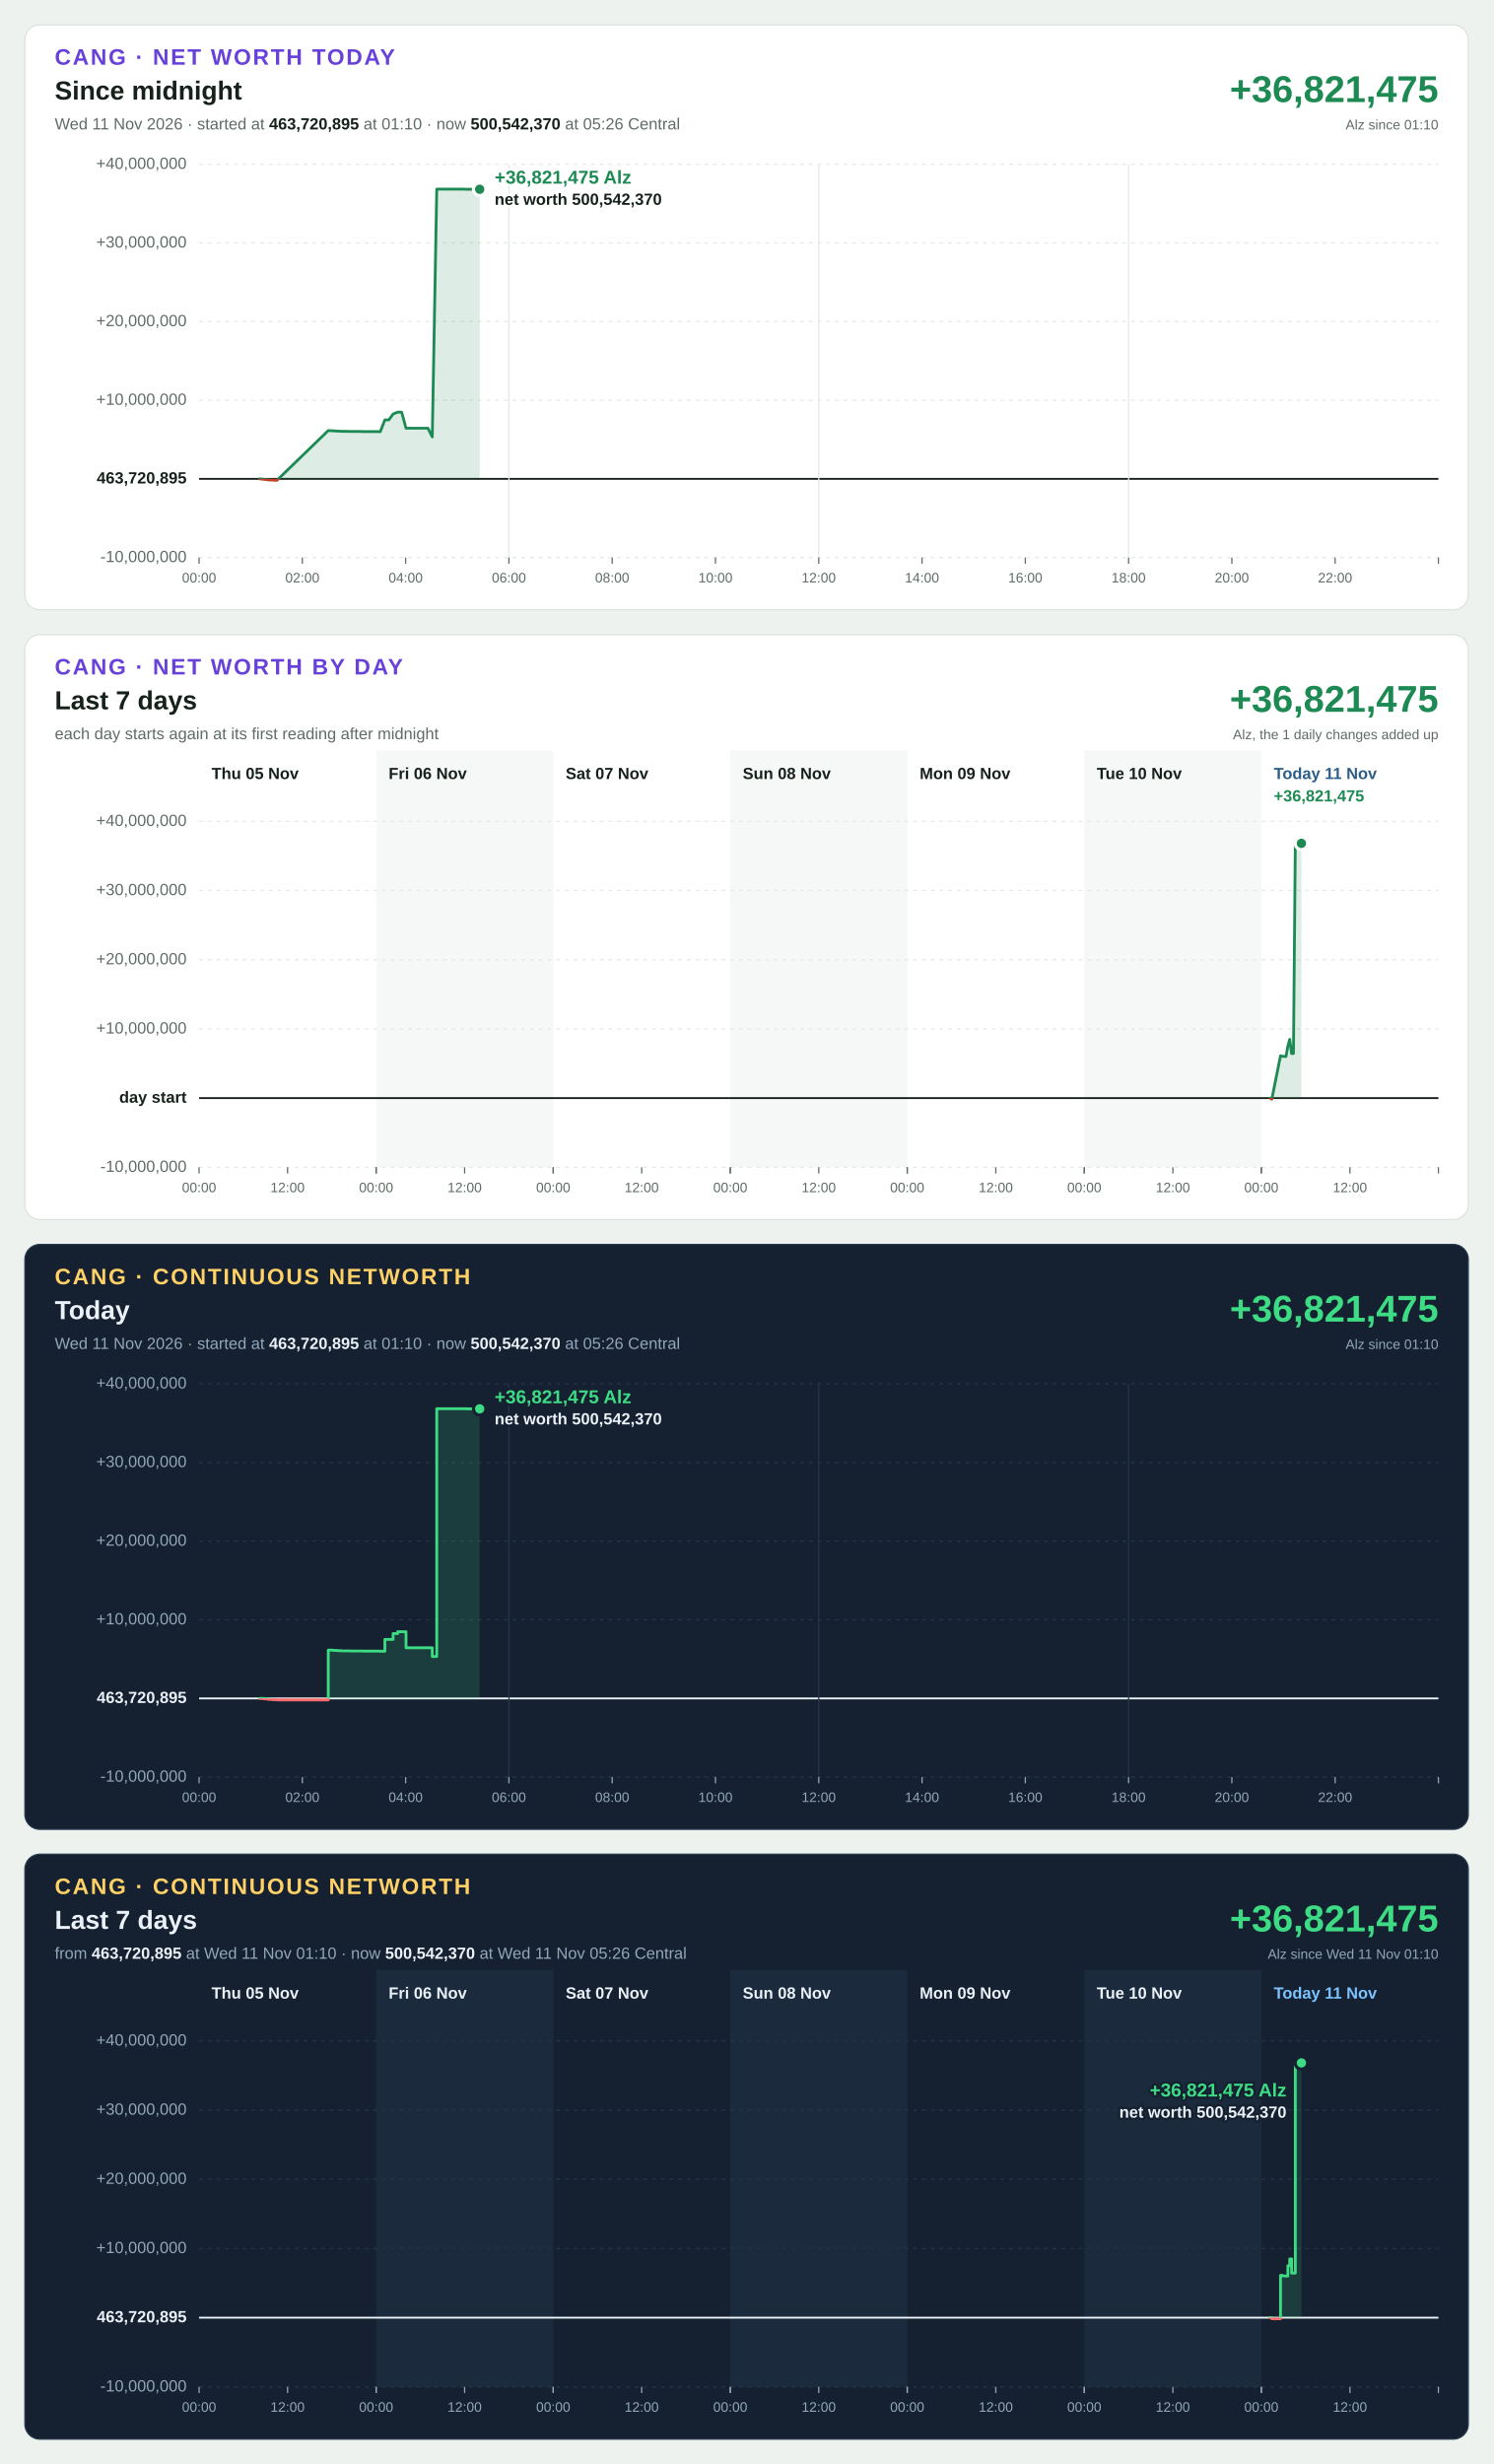
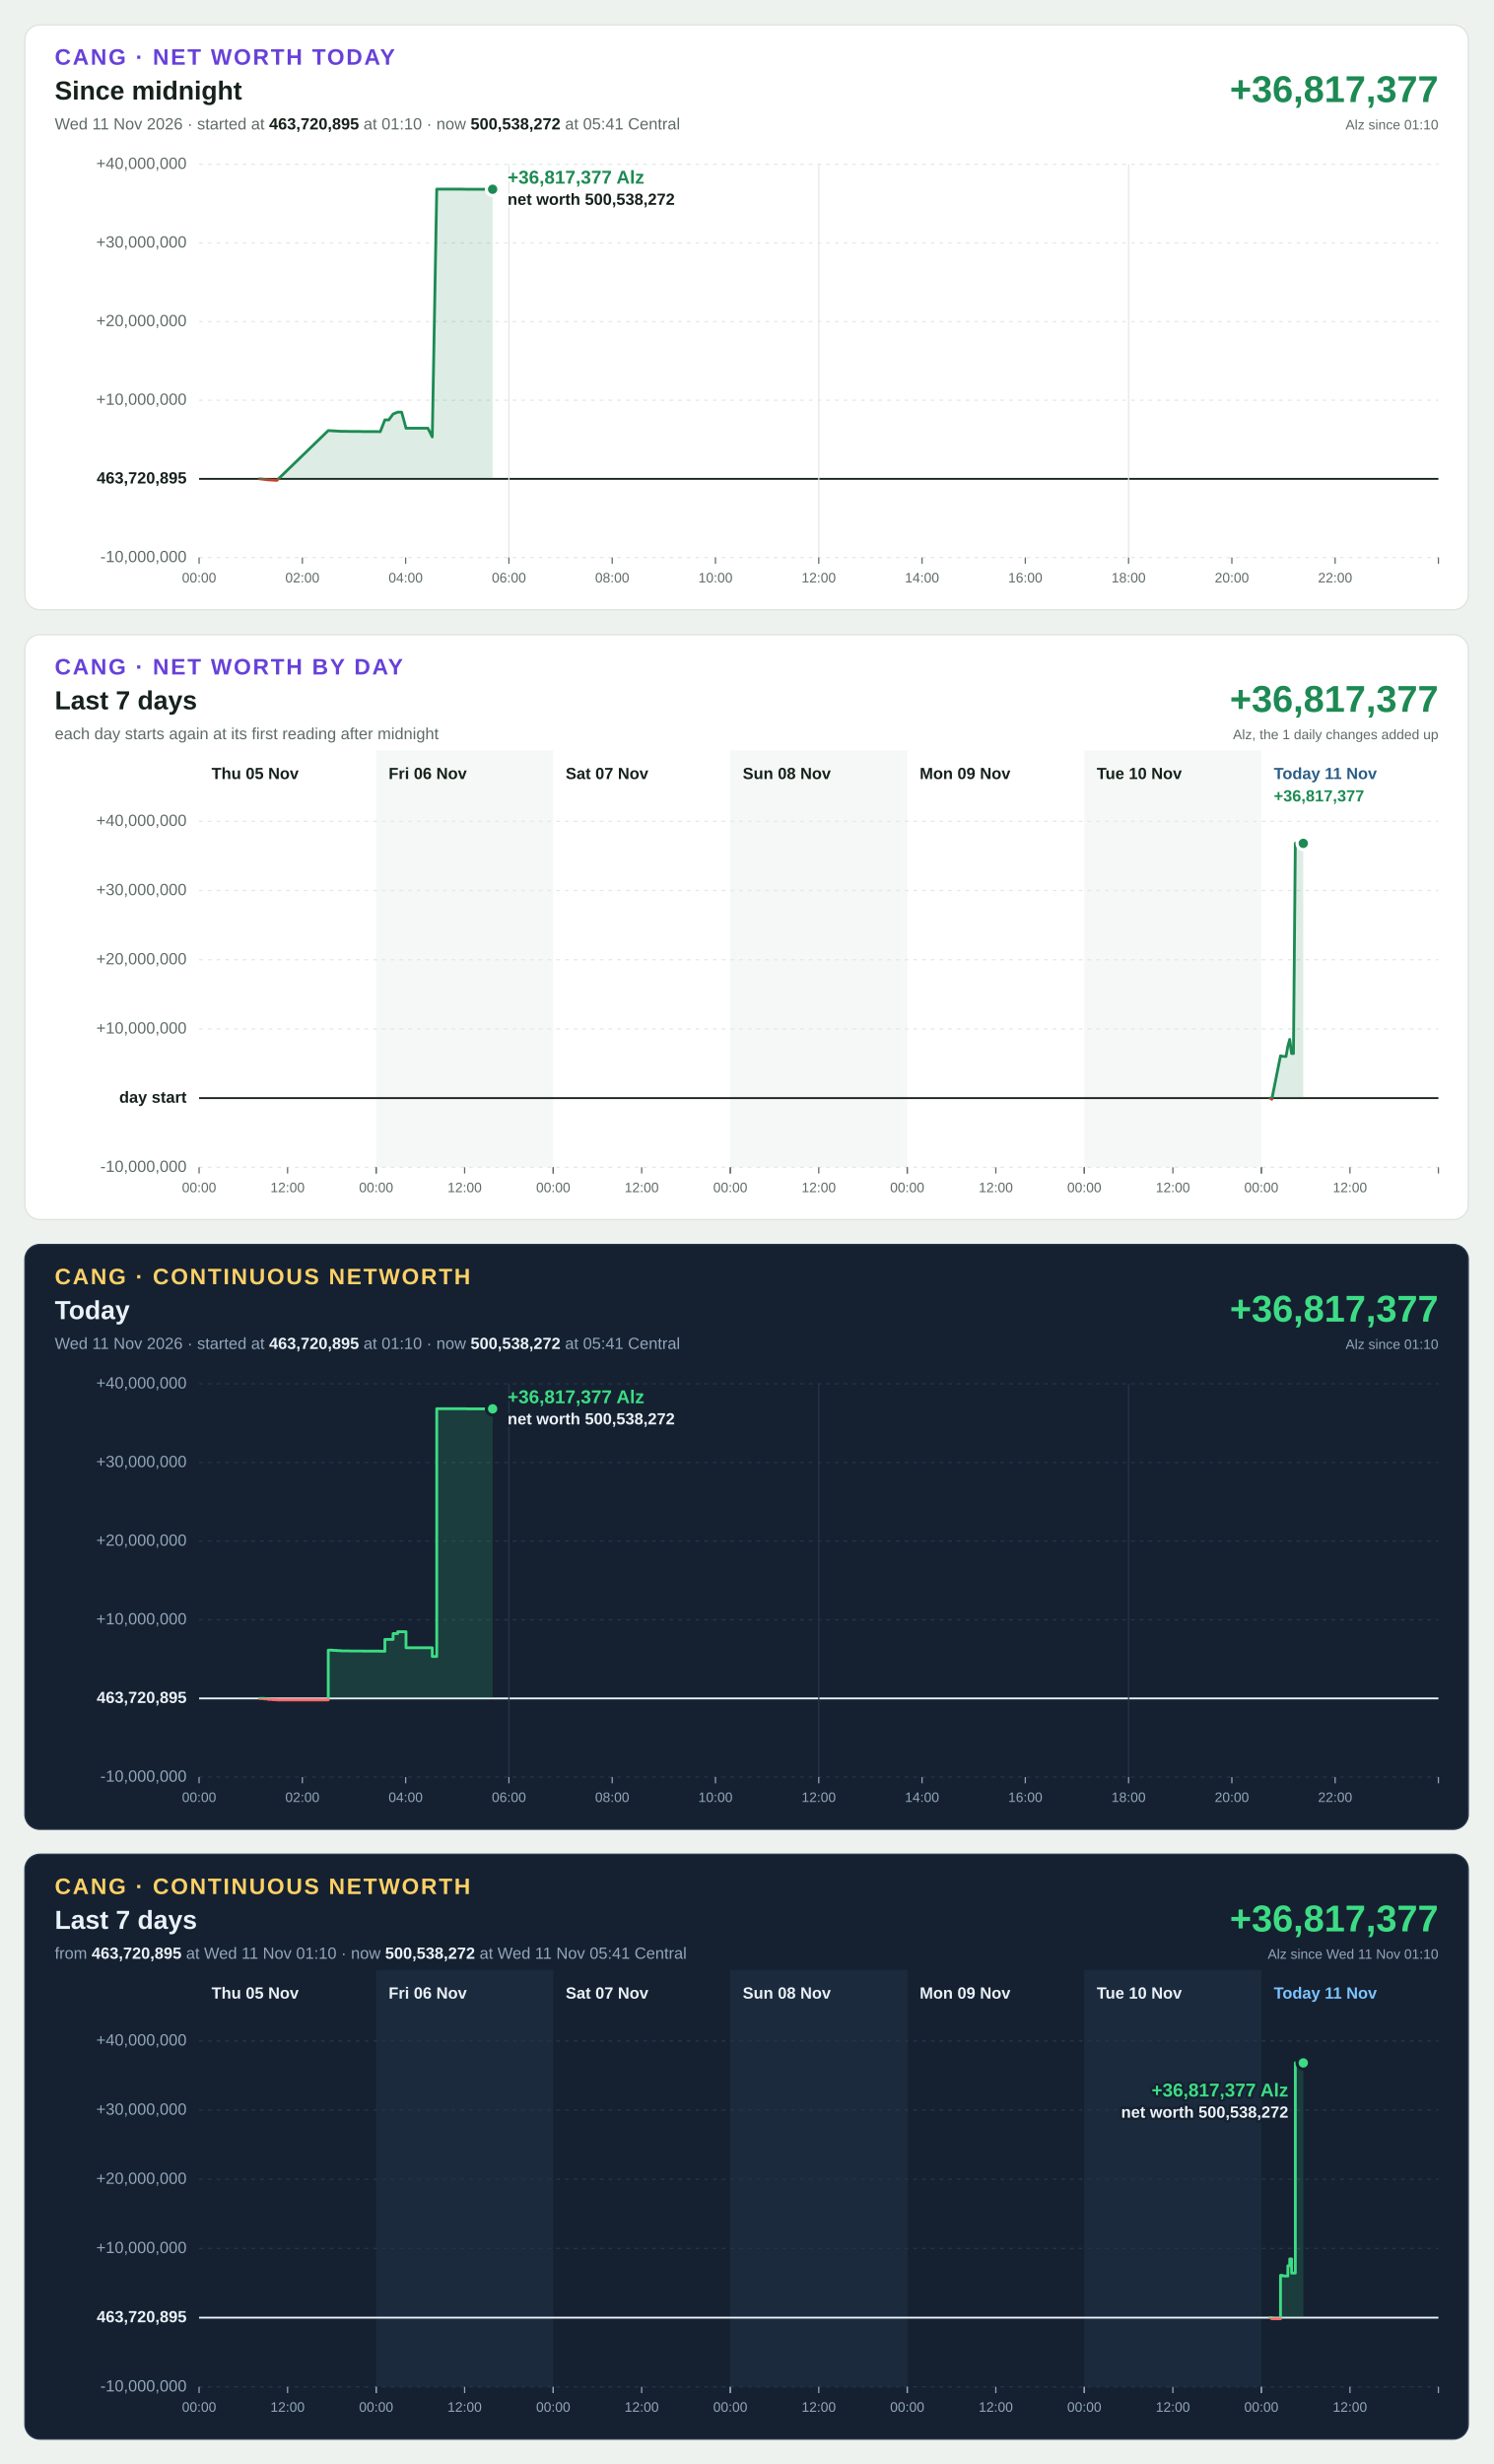
<svg xmlns="http://www.w3.org/2000/svg" width="1200" height="1980" viewBox="0 0 1200 1980" font-family="Segoe UI, Helvetica Neue, Arial, sans-serif" font-size="13" style="font-variant-numeric: tabular-nums">
  <rect width="1200" height="1980" fill="#eef2ef" />
  <g transform="translate(20,20)">
    <rect width="1160" height="470" rx="12" fill="#ffffff" stroke="#dbe3de" />
    <text x="24" y="32" font-size="18" font-weight="700" letter-spacing="1.4" fill="#6741d9">CANG · NET WORTH TODAY</text>
    <text x="24" y="60" font-size="21" font-weight="700" fill="#16211b">Since midnight</text>
-     <text x="24" y="84" fill="#5f6b65">Wed 11 Nov 2026 · started at <tspan font-weight="700" fill="#16211b">463,720,895</tspan> at 01:10 · now <tspan font-weight="700" fill="#16211b">500,542,370</tspan> at 05:26 Central</text>
-     <text x="1136" y="62" font-size="30" font-weight="700" text-anchor="end" fill="#1d8a53">+36,821,475</text>
+     <text x="24" y="84" fill="#5f6b65">Wed 11 Nov 2026 · started at <tspan font-weight="700" fill="#16211b">463,720,895</tspan> at 01:10 · now <tspan font-weight="700" fill="#16211b">500,538,272</tspan> at 05:41 Central</text>
+     <text x="1136" y="62" font-size="30" font-weight="700" text-anchor="end" fill="#1d8a53">+36,817,377</text>
    <text x="1136" y="84" font-size="11" text-anchor="end" fill="#5f6b65">Alz since 01:10</text>
    <line x1="140" x2="1136" y1="428.0" y2="428.0" stroke="#e3e9e5" stroke-width="1" stroke-dasharray="3 4" />
    <text x="130" y="428.0" text-anchor="end" dominant-baseline="middle" font-weight="400" fill="#5f6b65">-10,000,000</text>
    <line x1="140" x2="1136" y1="364.8" y2="364.8" stroke="#16211b" stroke-width="1.5" />
    <text x="130" y="364.8" text-anchor="end" dominant-baseline="middle" font-weight="700" fill="#16211b">463,720,895</text>
    <line x1="140" x2="1136" y1="301.6" y2="301.6" stroke="#e3e9e5" stroke-width="1" stroke-dasharray="3 4" />
    <text x="130" y="301.6" text-anchor="end" dominant-baseline="middle" font-weight="400" fill="#5f6b65">+10,000,000</text>
    <line x1="140" x2="1136" y1="238.4" y2="238.4" stroke="#e3e9e5" stroke-width="1" stroke-dasharray="3 4" />
    <text x="130" y="238.4" text-anchor="end" dominant-baseline="middle" font-weight="400" fill="#5f6b65">+20,000,000</text>
    <line x1="140" x2="1136" y1="175.2" y2="175.2" stroke="#e3e9e5" stroke-width="1" stroke-dasharray="3 4" />
    <text x="130" y="175.2" text-anchor="end" dominant-baseline="middle" font-weight="400" fill="#5f6b65">+30,000,000</text>
    <line x1="140" x2="1136" y1="112.0" y2="112.0" stroke="#e3e9e5" stroke-width="1" stroke-dasharray="3 4" />
    <text x="130" y="112.0" text-anchor="end" dominant-baseline="middle" font-weight="400" fill="#5f6b65">+40,000,000</text>
    <line x1="140.0" x2="140.0" y1="428" y2="433" stroke="#5f6b65" stroke-width="1" />
    <text x="140.0" y="448" font-size="11" text-anchor="middle" fill="#5f6b65">00:00</text>
    <line x1="223.0" x2="223.0" y1="428" y2="433" stroke="#5f6b65" stroke-width="1" />
    <text x="223.0" y="448" font-size="11" text-anchor="middle" fill="#5f6b65">02:00</text>
    <line x1="306.0" x2="306.0" y1="428" y2="433" stroke="#5f6b65" stroke-width="1" />
    <text x="306.0" y="448" font-size="11" text-anchor="middle" fill="#5f6b65">04:00</text>
    <line x1="389.0" x2="389.0" y1="112" y2="428" stroke="#e3e9e5" stroke-width="1" />
    <line x1="389.0" x2="389.0" y1="428" y2="433" stroke="#5f6b65" stroke-width="1" />
    <text x="389.0" y="448" font-size="11" text-anchor="middle" fill="#5f6b65">06:00</text>
    <line x1="472.0" x2="472.0" y1="428" y2="433" stroke="#5f6b65" stroke-width="1" />
    <text x="472.0" y="448" font-size="11" text-anchor="middle" fill="#5f6b65">08:00</text>
    <line x1="555.0" x2="555.0" y1="428" y2="433" stroke="#5f6b65" stroke-width="1" />
    <text x="555.0" y="448" font-size="11" text-anchor="middle" fill="#5f6b65">10:00</text>
    <line x1="638.0" x2="638.0" y1="112" y2="428" stroke="#e3e9e5" stroke-width="1" />
    <line x1="638.0" x2="638.0" y1="428" y2="433" stroke="#5f6b65" stroke-width="1" />
    <text x="638.0" y="448" font-size="11" text-anchor="middle" fill="#5f6b65">12:00</text>
    <line x1="721.0" x2="721.0" y1="428" y2="433" stroke="#5f6b65" stroke-width="1" />
    <text x="721.0" y="448" font-size="11" text-anchor="middle" fill="#5f6b65">14:00</text>
    <line x1="804.0" x2="804.0" y1="428" y2="433" stroke="#5f6b65" stroke-width="1" />
    <text x="804.0" y="448" font-size="11" text-anchor="middle" fill="#5f6b65">16:00</text>
    <line x1="887.0" x2="887.0" y1="112" y2="428" stroke="#e3e9e5" stroke-width="1" />
    <line x1="887.0" x2="887.0" y1="428" y2="433" stroke="#5f6b65" stroke-width="1" />
    <text x="887.0" y="448" font-size="11" text-anchor="middle" fill="#5f6b65">18:00</text>
    <line x1="970.0" x2="970.0" y1="428" y2="433" stroke="#5f6b65" stroke-width="1" />
    <text x="970.0" y="448" font-size="11" text-anchor="middle" fill="#5f6b65">20:00</text>
    <line x1="1053.0" x2="1053.0" y1="428" y2="433" stroke="#5f6b65" stroke-width="1" />
    <text x="1053.0" y="448" font-size="11" text-anchor="middle" fill="#5f6b65">22:00</text>
    <line x1="1136.0" x2="1136.0" y1="428" y2="433" stroke="#5f6b65" stroke-width="1" />
    <defs>
-       <path id="shape-today" d="M188.6 364.8L188.6 364.8L192.3 365.2L195.5 365.6L199.0 365.8L202.5 366.0L243.8 326.0L247.5 326.2L250.7 326.4L254.1 326.6L257.8 326.6L261.3 326.7L264.8 326.7L268.5 326.7L271.6 326.8L275.1 326.8L278.8 326.8L282.0 326.8L285.6 326.9L289.3 317.4L292.5 317.4L295.9 312.7L299.6 311.2L302.8 311.2L306.3 324.1L310.0 324.1L313.3 324.1L316.7 324.1L320.4 324.1L323.9 324.1L327.4 331.1L331.0 132.0L334.3 132.0L337.8 132.0L341.5 132.0L344.7 132.0L348.2 132.0L351.9 132.0L355.1 132.1L358.6 132.1L362.3 132.1L365.5 132.1L365.5 364.8Z" />
-       <path id="line-today" d="M188.6 364.8L192.3 365.2L195.5 365.6L199.0 365.8L202.5 366.0L243.8 326.0L247.5 326.2L250.7 326.4L254.1 326.6L257.8 326.6L261.3 326.7L264.8 326.7L268.5 326.7L271.6 326.8L275.1 326.8L278.8 326.8L282.0 326.8L285.6 326.9L289.3 317.4L292.5 317.4L295.9 312.7L299.6 311.2L302.8 311.2L306.3 324.1L310.0 324.1L313.3 324.1L316.7 324.1L320.4 324.1L323.9 324.1L327.4 331.1L331.0 132.0L334.3 132.0L337.8 132.0L341.5 132.0L344.7 132.0L348.2 132.0L351.9 132.0L355.1 132.1L358.6 132.1L362.3 132.1L365.5 132.1" />
+       <path id="shape-today" d="M188.6 364.8L188.6 364.8L192.3 365.2L195.5 365.6L199.0 365.8L202.5 366.0L243.8 326.0L247.5 326.2L250.7 326.4L254.1 326.6L257.8 326.6L261.3 326.7L264.8 326.7L268.5 326.7L271.6 326.8L275.1 326.8L278.8 326.8L282.0 326.8L285.6 326.9L289.3 317.4L292.5 317.4L295.9 312.7L299.6 311.2L302.8 311.2L306.3 324.1L310.0 324.1L313.3 324.1L316.7 324.1L320.4 324.1L323.9 324.1L327.4 331.1L331.0 132.0L334.3 132.0L337.8 132.0L341.5 132.0L344.7 132.0L348.2 132.0L351.9 132.0L355.1 132.1L358.6 132.1L362.3 132.1L365.5 132.1L369.0 132.1L372.7 132.1L375.9 132.1L375.9 364.8Z" />
+       <path id="line-today" d="M188.6 364.8L192.3 365.2L195.5 365.6L199.0 365.8L202.5 366.0L243.8 326.0L247.5 326.2L250.7 326.4L254.1 326.6L257.8 326.6L261.3 326.7L264.8 326.7L268.5 326.7L271.6 326.8L275.1 326.8L278.8 326.8L282.0 326.8L285.6 326.9L289.3 317.4L292.5 317.4L295.9 312.7L299.6 311.2L302.8 311.2L306.3 324.1L310.0 324.1L313.3 324.1L316.7 324.1L320.4 324.1L323.9 324.1L327.4 331.1L331.0 132.0L334.3 132.0L337.8 132.0L341.5 132.0L344.7 132.0L348.2 132.0L351.9 132.0L355.1 132.1L358.6 132.1L362.3 132.1L365.5 132.1L369.0 132.1L372.7 132.1L375.9 132.1" />
      <clipPath id="up-today">
        <rect x="140" y="112" width="996" height="252.8" />
      </clipPath>
      <clipPath id="down-today">
        <rect x="140" y="364.8" width="996" height="63.2" />
      </clipPath>
    </defs>
    <use href="#shape-today" fill="#1d8a53" fill-opacity="0.15" clip-path="url(#up-today)" />
    <use href="#line-today" fill="none" stroke="#1d8a53" stroke-width="2.25" stroke-linejoin="round" stroke-linecap="round" clip-path="url(#up-today)" />
    <use href="#shape-today" fill="#c4402b" fill-opacity="0.15" clip-path="url(#down-today)" />
    <use href="#line-today" fill="none" stroke="#c4402b" stroke-width="2.25" stroke-linejoin="round" stroke-linecap="round" clip-path="url(#down-today)" />
-     <circle cx="365.5" cy="132.1" r="5" fill="#1d8a53" stroke="#ffffff" stroke-width="2.5" />
-     <text x="377.5" y="127.6" text-anchor="start" font-size="15" font-weight="700" fill="#1d8a53" stroke="#ffffff" stroke-width="4" stroke-linejoin="round" paint-order="stroke">+36,821,475 Alz</text>
-     <text x="377.5" y="144.6" text-anchor="start" font-size="13" font-weight="600" fill="#16211b" stroke="#ffffff" stroke-width="4" stroke-linejoin="round" paint-order="stroke">net worth 500,542,370</text>
+     <circle cx="375.9" cy="132.1" r="5" fill="#1d8a53" stroke="#ffffff" stroke-width="2.5" />
+     <text x="387.9" y="127.6" text-anchor="start" font-size="15" font-weight="700" fill="#1d8a53" stroke="#ffffff" stroke-width="4" stroke-linejoin="round" paint-order="stroke">+36,817,377 Alz</text>
+     <text x="387.9" y="144.6" text-anchor="start" font-size="13" font-weight="600" fill="#16211b" stroke="#ffffff" stroke-width="4" stroke-linejoin="round" paint-order="stroke">net worth 500,538,272</text>
  </g>
  <g transform="translate(20,510)">
    <rect width="1160" height="470" rx="12" fill="#ffffff" stroke="#dbe3de" />
    <text x="24" y="32" font-size="18" font-weight="700" letter-spacing="1.4" fill="#6741d9">CANG · NET WORTH BY DAY</text>
    <text x="24" y="60" font-size="21" font-weight="700" fill="#16211b">Last 7 days</text>
    <text x="24" y="84" fill="#5f6b65">each day starts again at its first reading after midnight</text>
-     <text x="1136" y="62" font-size="30" font-weight="700" text-anchor="end" fill="#1d8a53">+36,821,475</text>
+     <text x="1136" y="62" font-size="30" font-weight="700" text-anchor="end" fill="#1d8a53">+36,817,377</text>
    <text x="1136" y="84" font-size="11" text-anchor="end" fill="#5f6b65">Alz, the 1 daily changes added up</text>
    <rect x="282.3" y="93" width="142.3" height="335" fill="#f5f8f6" />
    <rect x="566.9" y="93" width="142.3" height="335" fill="#f5f8f6" />
    <rect x="851.4" y="93" width="142.3" height="335" fill="#f5f8f6" />
    <line x1="140" x2="1136" y1="428.0" y2="428.0" stroke="#e3e9e5" stroke-width="1" stroke-dasharray="3 4" />
    <text x="130" y="428.0" text-anchor="end" dominant-baseline="middle" font-weight="400" fill="#5f6b65">-10,000,000</text>
    <line x1="140" x2="1136" y1="372.4" y2="372.4" stroke="#16211b" stroke-width="1.5" />
    <text x="130" y="372.4" text-anchor="end" dominant-baseline="middle" font-weight="700" fill="#16211b">day start</text>
    <line x1="140" x2="1136" y1="316.8" y2="316.8" stroke="#e3e9e5" stroke-width="1" stroke-dasharray="3 4" />
    <text x="130" y="316.8" text-anchor="end" dominant-baseline="middle" font-weight="400" fill="#5f6b65">+10,000,000</text>
    <line x1="140" x2="1136" y1="261.2" y2="261.2" stroke="#e3e9e5" stroke-width="1" stroke-dasharray="3 4" />
    <text x="130" y="261.2" text-anchor="end" dominant-baseline="middle" font-weight="400" fill="#5f6b65">+20,000,000</text>
    <line x1="140" x2="1136" y1="205.6" y2="205.6" stroke="#e3e9e5" stroke-width="1" stroke-dasharray="3 4" />
    <text x="130" y="205.6" text-anchor="end" dominant-baseline="middle" font-weight="400" fill="#5f6b65">+30,000,000</text>
    <line x1="140" x2="1136" y1="150.0" y2="150.0" stroke="#e3e9e5" stroke-width="1" stroke-dasharray="3 4" />
    <text x="130" y="150.0" text-anchor="end" dominant-baseline="middle" font-weight="400" fill="#5f6b65">+40,000,000</text>
    <text x="150.0" y="116" font-weight="700" fill="#16211b">Thu 05 Nov</text>
    <line x1="140.0" x2="140.0" y1="428" y2="433" stroke="#5f6b65" stroke-width="1" />
    <text x="140.0" y="448" font-size="11" text-anchor="middle" fill="#5f6b65">00:00</text>
    <line x1="211.1" x2="211.1" y1="428" y2="433" stroke="#5f6b65" stroke-width="1" />
    <text x="211.1" y="448" font-size="11" text-anchor="middle" fill="#5f6b65">12:00</text>
    <line x1="282.3" x2="282.3" y1="428" y2="433" stroke="#5f6b65" stroke-width="1" />
    <text x="292.3" y="116" font-weight="700" fill="#16211b">Fri 06 Nov</text>
    <line x1="282.3" x2="282.3" y1="428" y2="433" stroke="#5f6b65" stroke-width="1" />
    <text x="282.3" y="448" font-size="11" text-anchor="middle" fill="#5f6b65">00:00</text>
    <line x1="353.4" x2="353.4" y1="428" y2="433" stroke="#5f6b65" stroke-width="1" />
    <text x="353.4" y="448" font-size="11" text-anchor="middle" fill="#5f6b65">12:00</text>
    <line x1="424.6" x2="424.6" y1="428" y2="433" stroke="#5f6b65" stroke-width="1" />
    <text x="434.6" y="116" font-weight="700" fill="#16211b">Sat 07 Nov</text>
    <line x1="424.6" x2="424.6" y1="428" y2="433" stroke="#5f6b65" stroke-width="1" />
    <text x="424.6" y="448" font-size="11" text-anchor="middle" fill="#5f6b65">00:00</text>
    <line x1="495.7" x2="495.7" y1="428" y2="433" stroke="#5f6b65" stroke-width="1" />
    <text x="495.7" y="448" font-size="11" text-anchor="middle" fill="#5f6b65">12:00</text>
    <line x1="566.9" x2="566.9" y1="428" y2="433" stroke="#5f6b65" stroke-width="1" />
    <text x="576.9" y="116" font-weight="700" fill="#16211b">Sun 08 Nov</text>
    <line x1="566.9" x2="566.9" y1="428" y2="433" stroke="#5f6b65" stroke-width="1" />
    <text x="566.9" y="448" font-size="11" text-anchor="middle" fill="#5f6b65">00:00</text>
    <line x1="638.0" x2="638.0" y1="428" y2="433" stroke="#5f6b65" stroke-width="1" />
    <text x="638.0" y="448" font-size="11" text-anchor="middle" fill="#5f6b65">12:00</text>
    <line x1="709.1" x2="709.1" y1="428" y2="433" stroke="#5f6b65" stroke-width="1" />
    <text x="719.1" y="116" font-weight="700" fill="#16211b">Mon 09 Nov</text>
    <line x1="709.1" x2="709.1" y1="428" y2="433" stroke="#5f6b65" stroke-width="1" />
    <text x="709.1" y="448" font-size="11" text-anchor="middle" fill="#5f6b65">00:00</text>
    <line x1="780.3" x2="780.3" y1="428" y2="433" stroke="#5f6b65" stroke-width="1" />
    <text x="780.3" y="448" font-size="11" text-anchor="middle" fill="#5f6b65">12:00</text>
    <line x1="851.4" x2="851.4" y1="428" y2="433" stroke="#5f6b65" stroke-width="1" />
    <text x="861.4" y="116" font-weight="700" fill="#16211b">Tue 10 Nov</text>
    <line x1="851.4" x2="851.4" y1="428" y2="433" stroke="#5f6b65" stroke-width="1" />
    <text x="851.4" y="448" font-size="11" text-anchor="middle" fill="#5f6b65">00:00</text>
    <line x1="922.6" x2="922.6" y1="428" y2="433" stroke="#5f6b65" stroke-width="1" />
    <text x="922.6" y="448" font-size="11" text-anchor="middle" fill="#5f6b65">12:00</text>
    <line x1="993.7" x2="993.7" y1="428" y2="433" stroke="#5f6b65" stroke-width="1" />
    <text x="1003.7" y="116" font-weight="700" fill="#2b5d87">Today 11 Nov</text>
    <line x1="993.7" x2="993.7" y1="428" y2="433" stroke="#5f6b65" stroke-width="1" />
    <text x="993.7" y="448" font-size="11" text-anchor="middle" fill="#5f6b65">00:00</text>
    <line x1="1064.9" x2="1064.9" y1="428" y2="433" stroke="#5f6b65" stroke-width="1" />
    <text x="1064.9" y="448" font-size="11" text-anchor="middle" fill="#5f6b65">12:00</text>
    <line x1="1136.0" x2="1136.0" y1="428" y2="433" stroke="#5f6b65" stroke-width="1" />
-     <text x="1003.7" y="134" font-weight="700" fill="#1d8a53">+36,821,475</text>
-     <defs>
-       <path id="shape-day6" d="M1000.7 372.4L1000.7 372.4L1002.1 373.3L1009.1 338.4L1010.5 338.8L1012.1 338.9L1013.5 339.0L1015.0 330.7L1016.5 325.2L1018.0 336.6L1019.5 336.6L1021.0 167.6L1022.5 167.6L1024.0 167.6L1025.5 167.7L1025.9 167.7L1025.9 372.4Z" />
-       <path id="line-day6" d="M1000.7 372.4L1002.1 373.3L1009.1 338.4L1010.5 338.8L1012.1 338.9L1013.5 339.0L1015.0 330.7L1016.5 325.2L1018.0 336.6L1019.5 336.6L1021.0 167.6L1022.5 167.6L1024.0 167.6L1025.5 167.7L1025.9 167.7" />
+     <text x="1003.7" y="134" font-weight="700" fill="#1d8a53">+36,817,377</text>
+     <defs>
+       <path id="shape-day6" d="M1000.7 372.4L1000.7 372.4L1002.1 373.3L1009.1 338.4L1010.5 338.8L1012.1 338.9L1013.5 339.0L1015.0 330.7L1016.5 325.2L1018.0 336.6L1019.5 336.6L1021.0 167.6L1022.5 167.6L1024.0 167.6L1025.5 167.7L1027.0 167.7L1027.4 167.7L1027.4 372.4Z" />
+       <path id="line-day6" d="M1000.7 372.4L1002.1 373.3L1009.1 338.4L1010.5 338.8L1012.1 338.9L1013.5 339.0L1015.0 330.7L1016.5 325.2L1018.0 336.6L1019.5 336.6L1021.0 167.6L1022.5 167.6L1024.0 167.6L1025.5 167.7L1027.0 167.7L1027.4 167.7" />
      <clipPath id="up-day6">
        <rect x="140" y="150" width="996" height="222.4" />
      </clipPath>
      <clipPath id="down-day6">
        <rect x="140" y="372.4" width="996" height="55.6" />
      </clipPath>
    </defs>
    <use href="#shape-day6" fill="#1d8a53" fill-opacity="0.15" clip-path="url(#up-day6)" />
    <use href="#line-day6" fill="none" stroke="#1d8a53" stroke-width="2.25" stroke-linejoin="round" stroke-linecap="round" clip-path="url(#up-day6)" />
    <use href="#shape-day6" fill="#c4402b" fill-opacity="0.15" clip-path="url(#down-day6)" />
    <use href="#line-day6" fill="none" stroke="#c4402b" stroke-width="2.25" stroke-linejoin="round" stroke-linecap="round" clip-path="url(#down-day6)" />
-     <circle cx="1025.9" cy="167.7" r="5" fill="#1d8a53" stroke="#ffffff" stroke-width="2.5" />
+     <circle cx="1027.4" cy="167.7" r="5" fill="#1d8a53" stroke="#ffffff" stroke-width="2.5" />
  </g>
  <g transform="translate(20,1000)">
    <rect width="1160" height="470" rx="12" fill="#152131" stroke="#24364a" />
    <text x="24" y="32" font-size="18" font-weight="700" letter-spacing="1.4" fill="#ffd166">CANG · CONTINUOUS NETWORTH</text>
    <text x="24" y="60" font-size="21" font-weight="700" fill="#eaf1f8">Today</text>
-     <text x="24" y="84" fill="#93a6ba">Wed 11 Nov 2026 · started at <tspan font-weight="700" fill="#eaf1f8">463,720,895</tspan> at 01:10 · now <tspan font-weight="700" fill="#eaf1f8">500,542,370</tspan> at 05:26 Central</text>
-     <text x="1136" y="62" font-size="30" font-weight="700" text-anchor="end" fill="#3ddc84">+36,821,475</text>
+     <text x="24" y="84" fill="#93a6ba">Wed 11 Nov 2026 · started at <tspan font-weight="700" fill="#eaf1f8">463,720,895</tspan> at 01:10 · now <tspan font-weight="700" fill="#eaf1f8">500,538,272</tspan> at 05:41 Central</text>
+     <text x="1136" y="62" font-size="30" font-weight="700" text-anchor="end" fill="#3ddc84">+36,817,377</text>
    <text x="1136" y="84" font-size="11" text-anchor="end" fill="#93a6ba">Alz since 01:10</text>
    <line x1="140" x2="1136" y1="428.0" y2="428.0" stroke="#243548" stroke-width="1" stroke-dasharray="3 4" />
    <text x="130" y="428.0" text-anchor="end" dominant-baseline="middle" font-weight="400" fill="#93a6ba">-10,000,000</text>
    <line x1="140" x2="1136" y1="364.8" y2="364.8" stroke="#eaf1f8" stroke-width="1.5" />
    <text x="130" y="364.8" text-anchor="end" dominant-baseline="middle" font-weight="700" fill="#eaf1f8">463,720,895</text>
    <line x1="140" x2="1136" y1="301.6" y2="301.6" stroke="#243548" stroke-width="1" stroke-dasharray="3 4" />
    <text x="130" y="301.6" text-anchor="end" dominant-baseline="middle" font-weight="400" fill="#93a6ba">+10,000,000</text>
    <line x1="140" x2="1136" y1="238.4" y2="238.4" stroke="#243548" stroke-width="1" stroke-dasharray="3 4" />
    <text x="130" y="238.4" text-anchor="end" dominant-baseline="middle" font-weight="400" fill="#93a6ba">+20,000,000</text>
    <line x1="140" x2="1136" y1="175.2" y2="175.2" stroke="#243548" stroke-width="1" stroke-dasharray="3 4" />
    <text x="130" y="175.2" text-anchor="end" dominant-baseline="middle" font-weight="400" fill="#93a6ba">+30,000,000</text>
    <line x1="140" x2="1136" y1="112.0" y2="112.0" stroke="#243548" stroke-width="1" stroke-dasharray="3 4" />
    <text x="130" y="112.0" text-anchor="end" dominant-baseline="middle" font-weight="400" fill="#93a6ba">+40,000,000</text>
    <line x1="140.0" x2="140.0" y1="428" y2="433" stroke="#93a6ba" stroke-width="1" />
    <text x="140.0" y="448" font-size="11" text-anchor="middle" fill="#93a6ba">00:00</text>
    <line x1="223.0" x2="223.0" y1="428" y2="433" stroke="#93a6ba" stroke-width="1" />
    <text x="223.0" y="448" font-size="11" text-anchor="middle" fill="#93a6ba">02:00</text>
    <line x1="306.0" x2="306.0" y1="428" y2="433" stroke="#93a6ba" stroke-width="1" />
    <text x="306.0" y="448" font-size="11" text-anchor="middle" fill="#93a6ba">04:00</text>
    <line x1="389.0" x2="389.0" y1="112" y2="428" stroke="#243548" stroke-width="1" />
    <line x1="389.0" x2="389.0" y1="428" y2="433" stroke="#93a6ba" stroke-width="1" />
    <text x="389.0" y="448" font-size="11" text-anchor="middle" fill="#93a6ba">06:00</text>
    <line x1="472.0" x2="472.0" y1="428" y2="433" stroke="#93a6ba" stroke-width="1" />
    <text x="472.0" y="448" font-size="11" text-anchor="middle" fill="#93a6ba">08:00</text>
    <line x1="555.0" x2="555.0" y1="428" y2="433" stroke="#93a6ba" stroke-width="1" />
    <text x="555.0" y="448" font-size="11" text-anchor="middle" fill="#93a6ba">10:00</text>
    <line x1="638.0" x2="638.0" y1="112" y2="428" stroke="#243548" stroke-width="1" />
    <line x1="638.0" x2="638.0" y1="428" y2="433" stroke="#93a6ba" stroke-width="1" />
    <text x="638.0" y="448" font-size="11" text-anchor="middle" fill="#93a6ba">12:00</text>
    <line x1="721.0" x2="721.0" y1="428" y2="433" stroke="#93a6ba" stroke-width="1" />
    <text x="721.0" y="448" font-size="11" text-anchor="middle" fill="#93a6ba">14:00</text>
    <line x1="804.0" x2="804.0" y1="428" y2="433" stroke="#93a6ba" stroke-width="1" />
    <text x="804.0" y="448" font-size="11" text-anchor="middle" fill="#93a6ba">16:00</text>
    <line x1="887.0" x2="887.0" y1="112" y2="428" stroke="#243548" stroke-width="1" />
    <line x1="887.0" x2="887.0" y1="428" y2="433" stroke="#93a6ba" stroke-width="1" />
    <text x="887.0" y="448" font-size="11" text-anchor="middle" fill="#93a6ba">18:00</text>
    <line x1="970.0" x2="970.0" y1="428" y2="433" stroke="#93a6ba" stroke-width="1" />
    <text x="970.0" y="448" font-size="11" text-anchor="middle" fill="#93a6ba">20:00</text>
    <line x1="1053.0" x2="1053.0" y1="428" y2="433" stroke="#93a6ba" stroke-width="1" />
    <text x="1053.0" y="448" font-size="11" text-anchor="middle" fill="#93a6ba">22:00</text>
    <line x1="1136.0" x2="1136.0" y1="428" y2="433" stroke="#93a6ba" stroke-width="1" />
    <defs>
-       <path id="shape-flow-today" d="M188.6 364.8L188.6 364.8L192.3 364.8L192.3 365.2L195.5 365.2L195.5 365.6L199.0 365.6L199.0 365.8L202.5 365.8L202.5 366.0L243.8 366.0L243.8 326.0L247.5 326.0L247.5 326.2L250.7 326.2L250.7 326.4L254.1 326.4L254.1 326.6L257.8 326.6L257.8 326.6L261.3 326.6L261.3 326.7L264.8 326.7L264.8 326.7L268.5 326.7L268.5 326.7L271.6 326.7L271.6 326.8L275.1 326.8L275.1 326.8L278.8 326.8L278.8 326.8L282.0 326.8L282.0 326.8L285.6 326.8L285.6 326.9L289.3 326.9L289.3 317.4L292.5 317.4L292.5 317.4L295.9 317.4L295.9 312.7L299.6 312.7L299.6 311.2L302.8 311.2L302.8 311.2L306.3 311.2L306.3 324.1L310.0 324.1L310.0 324.1L313.3 324.1L313.3 324.1L316.7 324.1L316.7 324.1L320.4 324.1L320.4 324.1L323.9 324.1L323.9 324.1L327.4 324.1L327.4 331.1L331.0 331.1L331.0 132.0L334.3 132.0L334.3 132.0L337.8 132.0L337.8 132.0L341.5 132.0L341.5 132.0L344.7 132.0L344.7 132.0L348.2 132.0L348.2 132.0L351.9 132.0L351.9 132.0L355.1 132.0L355.1 132.1L358.6 132.1L358.6 132.1L362.3 132.1L362.3 132.1L365.5 132.1L365.5 132.1L365.5 364.8Z" />
-       <path id="line-flow-today" d="M188.6 364.8L192.3 364.8L192.3 365.2L195.5 365.2L195.5 365.6L199.0 365.6L199.0 365.8L202.5 365.8L202.5 366.0L243.8 366.0L243.8 326.0L247.5 326.0L247.5 326.2L250.7 326.2L250.7 326.4L254.1 326.4L254.1 326.6L257.8 326.6L257.8 326.6L261.3 326.6L261.3 326.7L264.8 326.7L264.8 326.7L268.5 326.7L268.5 326.7L271.6 326.7L271.6 326.8L275.1 326.8L275.1 326.8L278.8 326.8L278.8 326.8L282.0 326.8L282.0 326.8L285.6 326.8L285.6 326.9L289.3 326.9L289.3 317.4L292.5 317.4L292.5 317.4L295.9 317.4L295.9 312.7L299.6 312.7L299.6 311.2L302.8 311.2L302.8 311.2L306.3 311.2L306.3 324.1L310.0 324.1L310.0 324.1L313.3 324.1L313.3 324.1L316.7 324.1L316.7 324.1L320.4 324.1L320.4 324.1L323.9 324.1L323.9 324.1L327.4 324.1L327.4 331.1L331.0 331.1L331.0 132.0L334.3 132.0L334.3 132.0L337.8 132.0L337.8 132.0L341.5 132.0L341.5 132.0L344.7 132.0L344.7 132.0L348.2 132.0L348.2 132.0L351.9 132.0L351.9 132.0L355.1 132.0L355.1 132.1L358.6 132.1L358.6 132.1L362.3 132.1L362.3 132.1L365.5 132.1L365.5 132.1" />
+       <path id="shape-flow-today" d="M188.6 364.8L188.6 364.8L192.3 364.8L192.3 365.2L195.5 365.2L195.5 365.6L199.0 365.6L199.0 365.8L202.5 365.8L202.5 366.0L243.8 366.0L243.8 326.0L247.5 326.0L247.5 326.2L250.7 326.2L250.7 326.4L254.1 326.4L254.1 326.6L257.8 326.6L257.8 326.6L261.3 326.6L261.3 326.7L264.8 326.7L264.8 326.7L268.5 326.7L268.5 326.7L271.6 326.7L271.6 326.8L275.1 326.8L275.1 326.8L278.8 326.8L278.8 326.8L282.0 326.8L282.0 326.8L285.6 326.8L285.6 326.9L289.3 326.9L289.3 317.4L292.5 317.4L292.5 317.4L295.9 317.4L295.9 312.7L299.6 312.7L299.6 311.2L302.8 311.2L302.8 311.2L306.3 311.2L306.3 324.1L310.0 324.1L310.0 324.1L313.3 324.1L313.3 324.1L316.7 324.1L316.7 324.1L320.4 324.1L320.4 324.1L323.9 324.1L323.9 324.1L327.4 324.1L327.4 331.1L331.0 331.1L331.0 132.0L334.3 132.0L334.3 132.0L337.8 132.0L337.8 132.0L341.5 132.0L341.5 132.0L344.7 132.0L344.7 132.0L348.2 132.0L348.2 132.0L351.9 132.0L351.9 132.0L355.1 132.0L355.1 132.1L358.6 132.1L358.6 132.1L362.3 132.1L362.3 132.1L365.5 132.1L365.5 132.1L369.0 132.1L369.0 132.1L372.7 132.1L372.7 132.1L375.9 132.1L375.9 132.1L375.9 364.8Z" />
+       <path id="line-flow-today" d="M188.6 364.8L192.3 364.8L192.3 365.2L195.5 365.2L195.5 365.6L199.0 365.6L199.0 365.8L202.5 365.8L202.5 366.0L243.8 366.0L243.8 326.0L247.5 326.0L247.5 326.2L250.7 326.2L250.7 326.4L254.1 326.4L254.1 326.6L257.8 326.6L257.8 326.6L261.3 326.6L261.3 326.7L264.8 326.7L264.8 326.7L268.5 326.7L268.5 326.7L271.6 326.7L271.6 326.8L275.1 326.8L275.1 326.8L278.8 326.8L278.8 326.8L282.0 326.8L282.0 326.8L285.6 326.8L285.6 326.9L289.3 326.9L289.3 317.4L292.5 317.4L292.5 317.4L295.9 317.4L295.9 312.7L299.6 312.7L299.6 311.2L302.8 311.2L302.8 311.2L306.3 311.2L306.3 324.1L310.0 324.1L310.0 324.1L313.3 324.1L313.3 324.1L316.7 324.1L316.7 324.1L320.4 324.1L320.4 324.1L323.9 324.1L323.9 324.1L327.4 324.1L327.4 331.1L331.0 331.1L331.0 132.0L334.3 132.0L334.3 132.0L337.8 132.0L337.8 132.0L341.5 132.0L341.5 132.0L344.7 132.0L344.7 132.0L348.2 132.0L348.2 132.0L351.9 132.0L351.9 132.0L355.1 132.0L355.1 132.1L358.6 132.1L358.6 132.1L362.3 132.1L362.3 132.1L365.5 132.1L365.5 132.1L369.0 132.1L369.0 132.1L372.7 132.1L372.7 132.1L375.9 132.1L375.9 132.1" />
      <clipPath id="up-flow-today">
        <rect x="140" y="112" width="996" height="252.8" />
      </clipPath>
      <clipPath id="down-flow-today">
        <rect x="140" y="364.8" width="996" height="63.2" />
      </clipPath>
    </defs>
    <use href="#shape-flow-today" fill="#3ddc84" fill-opacity="0.15" clip-path="url(#up-flow-today)" />
    <use href="#line-flow-today" fill="none" stroke="#3ddc84" stroke-width="2.25" stroke-linejoin="round" stroke-linecap="round" clip-path="url(#up-flow-today)" />
    <use href="#shape-flow-today" fill="#ff6b6b" fill-opacity="0.15" clip-path="url(#down-flow-today)" />
    <use href="#line-flow-today" fill="none" stroke="#ff6b6b" stroke-width="2.25" stroke-linejoin="round" stroke-linecap="round" clip-path="url(#down-flow-today)" />
-     <circle cx="365.5" cy="132.1" r="5" fill="#3ddc84" stroke="#152131" stroke-width="2.5" />
-     <text x="377.5" y="127.6" text-anchor="start" font-size="15" font-weight="700" fill="#3ddc84" stroke="#152131" stroke-width="4" stroke-linejoin="round" paint-order="stroke">+36,821,475 Alz</text>
-     <text x="377.5" y="144.6" text-anchor="start" font-size="13" font-weight="600" fill="#eaf1f8" stroke="#152131" stroke-width="4" stroke-linejoin="round" paint-order="stroke">net worth 500,542,370</text>
+     <circle cx="375.9" cy="132.1" r="5" fill="#3ddc84" stroke="#152131" stroke-width="2.5" />
+     <text x="387.9" y="127.6" text-anchor="start" font-size="15" font-weight="700" fill="#3ddc84" stroke="#152131" stroke-width="4" stroke-linejoin="round" paint-order="stroke">+36,817,377 Alz</text>
+     <text x="387.9" y="144.6" text-anchor="start" font-size="13" font-weight="600" fill="#eaf1f8" stroke="#152131" stroke-width="4" stroke-linejoin="round" paint-order="stroke">net worth 500,538,272</text>
  </g>
  <g transform="translate(20,1490)">
    <rect width="1160" height="470" rx="12" fill="#152131" stroke="#24364a" />
    <text x="24" y="32" font-size="18" font-weight="700" letter-spacing="1.4" fill="#ffd166">CANG · CONTINUOUS NETWORTH</text>
    <text x="24" y="60" font-size="21" font-weight="700" fill="#eaf1f8">Last 7 days</text>
-     <text x="24" y="84" fill="#93a6ba">from <tspan font-weight="700" fill="#eaf1f8">463,720,895</tspan> at Wed 11 Nov 01:10 · now <tspan font-weight="700" fill="#eaf1f8">500,542,370</tspan> at Wed 11 Nov 05:26 Central</text>
-     <text x="1136" y="62" font-size="30" font-weight="700" text-anchor="end" fill="#3ddc84">+36,821,475</text>
+     <text x="24" y="84" fill="#93a6ba">from <tspan font-weight="700" fill="#eaf1f8">463,720,895</tspan> at Wed 11 Nov 01:10 · now <tspan font-weight="700" fill="#eaf1f8">500,538,272</tspan> at Wed 11 Nov 05:41 Central</text>
+     <text x="1136" y="62" font-size="30" font-weight="700" text-anchor="end" fill="#3ddc84">+36,817,377</text>
    <text x="1136" y="84" font-size="11" text-anchor="end" fill="#93a6ba">Alz since Wed 11 Nov 01:10</text>
    <rect x="282.3" y="93" width="142.3" height="335" fill="#1b2b3d" />
    <rect x="566.9" y="93" width="142.3" height="335" fill="#1b2b3d" />
    <rect x="851.4" y="93" width="142.3" height="335" fill="#1b2b3d" />
    <line x1="140" x2="1136" y1="428.0" y2="428.0" stroke="#243548" stroke-width="1" stroke-dasharray="3 4" />
    <text x="130" y="428.0" text-anchor="end" dominant-baseline="middle" font-weight="400" fill="#93a6ba">-10,000,000</text>
    <line x1="140" x2="1136" y1="372.4" y2="372.4" stroke="#eaf1f8" stroke-width="1.5" />
    <text x="130" y="372.4" text-anchor="end" dominant-baseline="middle" font-weight="700" fill="#eaf1f8">463,720,895</text>
    <line x1="140" x2="1136" y1="316.8" y2="316.8" stroke="#243548" stroke-width="1" stroke-dasharray="3 4" />
    <text x="130" y="316.8" text-anchor="end" dominant-baseline="middle" font-weight="400" fill="#93a6ba">+10,000,000</text>
    <line x1="140" x2="1136" y1="261.2" y2="261.2" stroke="#243548" stroke-width="1" stroke-dasharray="3 4" />
    <text x="130" y="261.2" text-anchor="end" dominant-baseline="middle" font-weight="400" fill="#93a6ba">+20,000,000</text>
    <line x1="140" x2="1136" y1="205.6" y2="205.6" stroke="#243548" stroke-width="1" stroke-dasharray="3 4" />
    <text x="130" y="205.6" text-anchor="end" dominant-baseline="middle" font-weight="400" fill="#93a6ba">+30,000,000</text>
    <line x1="140" x2="1136" y1="150.0" y2="150.0" stroke="#243548" stroke-width="1" stroke-dasharray="3 4" />
    <text x="130" y="150.0" text-anchor="end" dominant-baseline="middle" font-weight="400" fill="#93a6ba">+40,000,000</text>
    <text x="150.0" y="116" font-weight="700" fill="#eaf1f8">Thu 05 Nov</text>
    <line x1="140.0" x2="140.0" y1="428" y2="433" stroke="#93a6ba" stroke-width="1" />
    <text x="140.0" y="448" font-size="11" text-anchor="middle" fill="#93a6ba">00:00</text>
    <line x1="211.1" x2="211.1" y1="428" y2="433" stroke="#93a6ba" stroke-width="1" />
    <text x="211.1" y="448" font-size="11" text-anchor="middle" fill="#93a6ba">12:00</text>
    <line x1="282.3" x2="282.3" y1="428" y2="433" stroke="#93a6ba" stroke-width="1" />
    <text x="292.3" y="116" font-weight="700" fill="#eaf1f8">Fri 06 Nov</text>
    <line x1="282.3" x2="282.3" y1="428" y2="433" stroke="#93a6ba" stroke-width="1" />
    <text x="282.3" y="448" font-size="11" text-anchor="middle" fill="#93a6ba">00:00</text>
    <line x1="353.4" x2="353.4" y1="428" y2="433" stroke="#93a6ba" stroke-width="1" />
    <text x="353.4" y="448" font-size="11" text-anchor="middle" fill="#93a6ba">12:00</text>
    <line x1="424.6" x2="424.6" y1="428" y2="433" stroke="#93a6ba" stroke-width="1" />
    <text x="434.6" y="116" font-weight="700" fill="#eaf1f8">Sat 07 Nov</text>
    <line x1="424.6" x2="424.6" y1="428" y2="433" stroke="#93a6ba" stroke-width="1" />
    <text x="424.6" y="448" font-size="11" text-anchor="middle" fill="#93a6ba">00:00</text>
    <line x1="495.7" x2="495.7" y1="428" y2="433" stroke="#93a6ba" stroke-width="1" />
    <text x="495.7" y="448" font-size="11" text-anchor="middle" fill="#93a6ba">12:00</text>
    <line x1="566.9" x2="566.9" y1="428" y2="433" stroke="#93a6ba" stroke-width="1" />
    <text x="576.9" y="116" font-weight="700" fill="#eaf1f8">Sun 08 Nov</text>
    <line x1="566.9" x2="566.9" y1="428" y2="433" stroke="#93a6ba" stroke-width="1" />
    <text x="566.9" y="448" font-size="11" text-anchor="middle" fill="#93a6ba">00:00</text>
    <line x1="638.0" x2="638.0" y1="428" y2="433" stroke="#93a6ba" stroke-width="1" />
    <text x="638.0" y="448" font-size="11" text-anchor="middle" fill="#93a6ba">12:00</text>
    <line x1="709.1" x2="709.1" y1="428" y2="433" stroke="#93a6ba" stroke-width="1" />
    <text x="719.1" y="116" font-weight="700" fill="#eaf1f8">Mon 09 Nov</text>
    <line x1="709.1" x2="709.1" y1="428" y2="433" stroke="#93a6ba" stroke-width="1" />
    <text x="709.1" y="448" font-size="11" text-anchor="middle" fill="#93a6ba">00:00</text>
    <line x1="780.3" x2="780.3" y1="428" y2="433" stroke="#93a6ba" stroke-width="1" />
    <text x="780.3" y="448" font-size="11" text-anchor="middle" fill="#93a6ba">12:00</text>
    <line x1="851.4" x2="851.4" y1="428" y2="433" stroke="#93a6ba" stroke-width="1" />
    <text x="861.4" y="116" font-weight="700" fill="#eaf1f8">Tue 10 Nov</text>
    <line x1="851.4" x2="851.4" y1="428" y2="433" stroke="#93a6ba" stroke-width="1" />
    <text x="851.4" y="448" font-size="11" text-anchor="middle" fill="#93a6ba">00:00</text>
    <line x1="922.6" x2="922.6" y1="428" y2="433" stroke="#93a6ba" stroke-width="1" />
    <text x="922.6" y="448" font-size="11" text-anchor="middle" fill="#93a6ba">12:00</text>
    <line x1="993.7" x2="993.7" y1="428" y2="433" stroke="#93a6ba" stroke-width="1" />
    <text x="1003.7" y="116" font-weight="700" fill="#7cc4ff">Today 11 Nov</text>
    <line x1="993.7" x2="993.7" y1="428" y2="433" stroke="#93a6ba" stroke-width="1" />
    <text x="993.7" y="448" font-size="11" text-anchor="middle" fill="#93a6ba">00:00</text>
    <line x1="1064.9" x2="1064.9" y1="428" y2="433" stroke="#93a6ba" stroke-width="1" />
    <text x="1064.9" y="448" font-size="11" text-anchor="middle" fill="#93a6ba">12:00</text>
    <line x1="1136.0" x2="1136.0" y1="428" y2="433" stroke="#93a6ba" stroke-width="1" />
    <defs>
-       <path id="shape-flow-week" d="M1000.7 372.4L1000.7 372.4L1002.1 372.4L1002.1 373.3L1009.1 373.3L1009.1 338.4L1010.5 338.4L1010.5 338.8L1012.1 338.8L1012.1 338.9L1013.5 338.9L1013.5 339.0L1015.0 339.0L1015.0 330.7L1016.5 330.7L1016.5 325.2L1018.0 325.2L1018.0 336.6L1019.5 336.6L1019.5 336.6L1021.0 336.6L1021.0 167.6L1022.5 167.6L1022.5 167.6L1024.0 167.6L1024.0 167.6L1025.5 167.6L1025.5 167.7L1025.9 167.7L1025.9 167.7L1025.9 372.4Z" />
-       <path id="line-flow-week" d="M1000.7 372.4L1002.1 372.4L1002.1 373.3L1009.1 373.3L1009.1 338.4L1010.5 338.4L1010.5 338.8L1012.1 338.8L1012.1 338.9L1013.5 338.9L1013.5 339.0L1015.0 339.0L1015.0 330.7L1016.5 330.7L1016.5 325.2L1018.0 325.2L1018.0 336.6L1019.5 336.6L1019.5 336.6L1021.0 336.6L1021.0 167.6L1022.5 167.6L1022.5 167.6L1024.0 167.6L1024.0 167.6L1025.5 167.6L1025.5 167.7L1025.9 167.7L1025.9 167.7" />
+       <path id="shape-flow-week" d="M1000.7 372.4L1000.7 372.4L1002.1 372.4L1002.1 373.3L1009.1 373.3L1009.1 338.4L1010.5 338.4L1010.5 338.8L1012.1 338.8L1012.1 338.9L1013.5 338.9L1013.5 339.0L1015.0 339.0L1015.0 330.7L1016.5 330.7L1016.5 325.2L1018.0 325.2L1018.0 336.6L1019.5 336.6L1019.5 336.6L1021.0 336.6L1021.0 167.6L1022.5 167.6L1022.5 167.6L1024.0 167.6L1024.0 167.6L1025.5 167.6L1025.5 167.7L1027.0 167.7L1027.0 167.7L1027.4 167.7L1027.4 167.7L1027.4 372.4Z" />
+       <path id="line-flow-week" d="M1000.7 372.4L1002.1 372.4L1002.1 373.3L1009.1 373.3L1009.1 338.4L1010.5 338.4L1010.5 338.8L1012.1 338.8L1012.1 338.9L1013.5 338.9L1013.5 339.0L1015.0 339.0L1015.0 330.7L1016.5 330.7L1016.5 325.2L1018.0 325.2L1018.0 336.6L1019.5 336.6L1019.5 336.6L1021.0 336.6L1021.0 167.6L1022.5 167.6L1022.5 167.6L1024.0 167.6L1024.0 167.6L1025.5 167.6L1025.5 167.7L1027.0 167.7L1027.0 167.7L1027.4 167.7L1027.4 167.7" />
      <clipPath id="up-flow-week">
        <rect x="140" y="150" width="996" height="222.4" />
      </clipPath>
      <clipPath id="down-flow-week">
        <rect x="140" y="372.4" width="996" height="55.6" />
      </clipPath>
    </defs>
    <use href="#shape-flow-week" fill="#3ddc84" fill-opacity="0.15" clip-path="url(#up-flow-week)" />
    <use href="#line-flow-week" fill="none" stroke="#3ddc84" stroke-width="2.25" stroke-linejoin="round" stroke-linecap="round" clip-path="url(#up-flow-week)" />
    <use href="#shape-flow-week" fill="#ff6b6b" fill-opacity="0.15" clip-path="url(#down-flow-week)" />
    <use href="#line-flow-week" fill="none" stroke="#ff6b6b" stroke-width="2.25" stroke-linejoin="round" stroke-linecap="round" clip-path="url(#down-flow-week)" />
-     <circle cx="1025.9" cy="167.7" r="5" fill="#3ddc84" stroke="#152131" stroke-width="2.5" />
-     <text x="1013.9" y="194.7" text-anchor="end" font-size="15" font-weight="700" fill="#3ddc84" stroke="#152131" stroke-width="4" stroke-linejoin="round" paint-order="stroke">+36,821,475 Alz</text>
-     <text x="1013.9" y="211.7" text-anchor="end" font-size="13" font-weight="600" fill="#eaf1f8" stroke="#152131" stroke-width="4" stroke-linejoin="round" paint-order="stroke">net worth 500,542,370</text>
+     <circle cx="1027.4" cy="167.7" r="5" fill="#3ddc84" stroke="#152131" stroke-width="2.5" />
+     <text x="1015.4" y="194.7" text-anchor="end" font-size="15" font-weight="700" fill="#3ddc84" stroke="#152131" stroke-width="4" stroke-linejoin="round" paint-order="stroke">+36,817,377 Alz</text>
+     <text x="1015.4" y="211.7" text-anchor="end" font-size="13" font-weight="600" fill="#eaf1f8" stroke="#152131" stroke-width="4" stroke-linejoin="round" paint-order="stroke">net worth 500,538,272</text>
  </g>
</svg>
